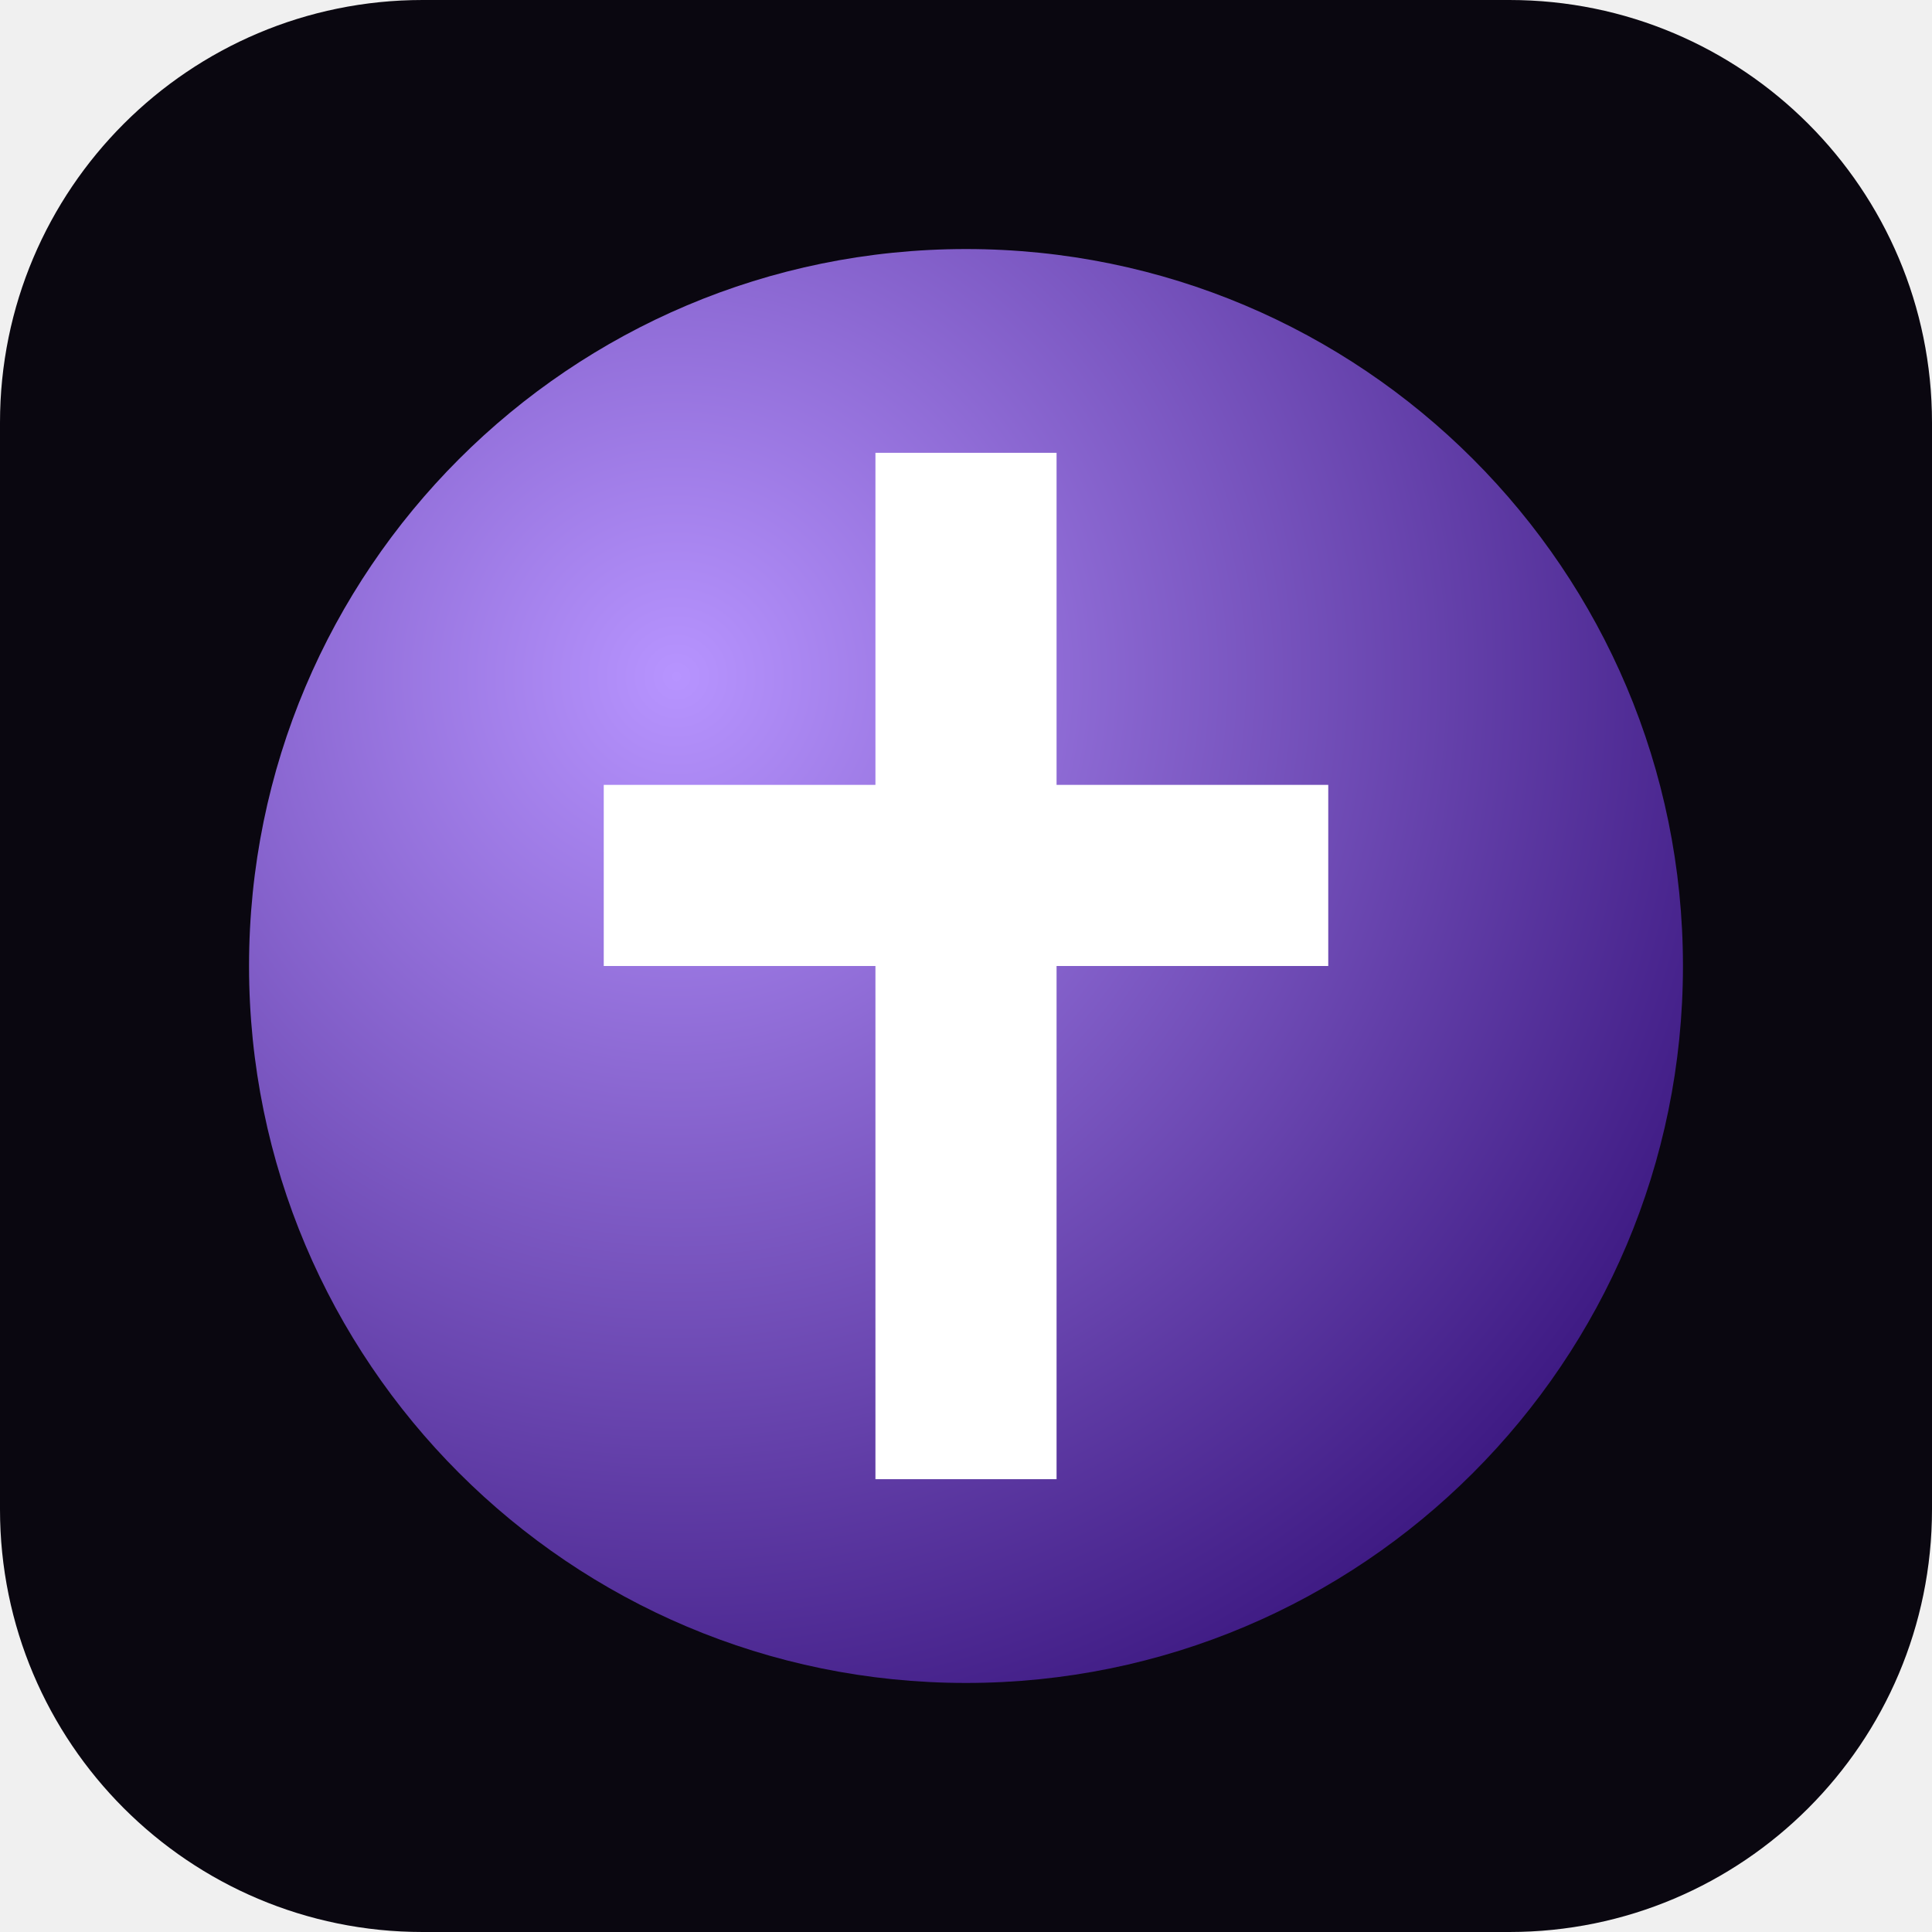
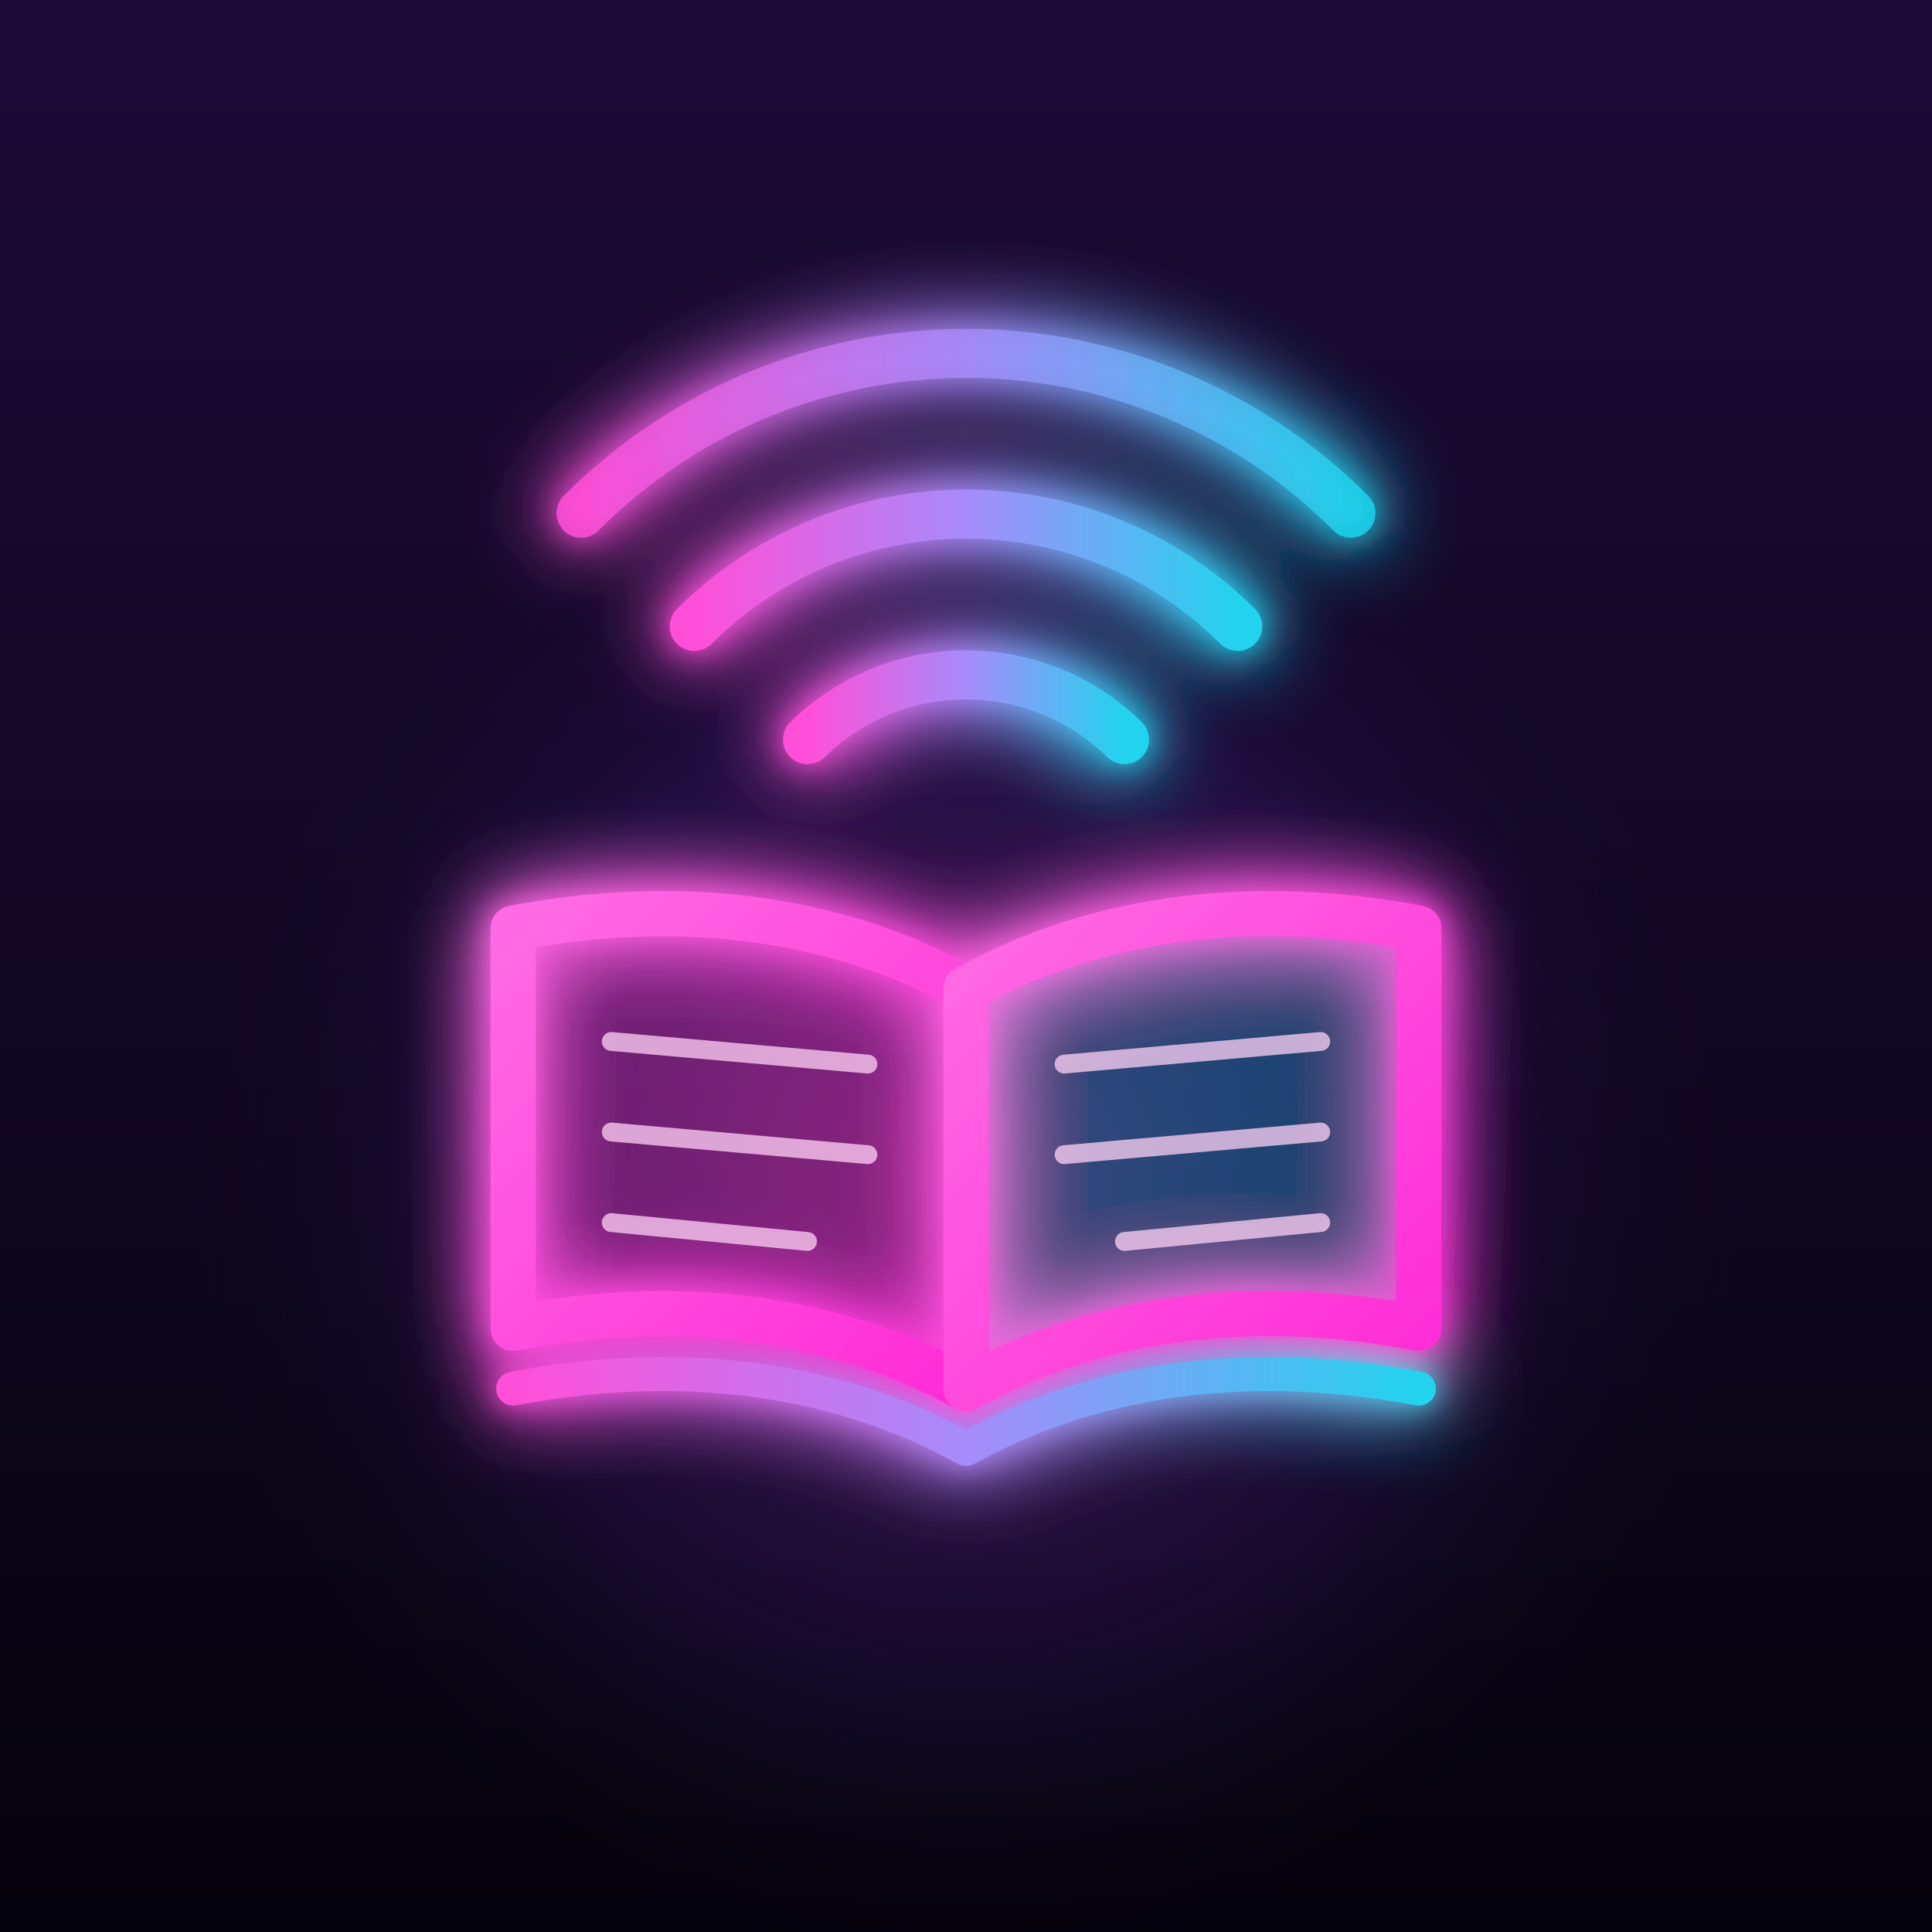
<svg xmlns="http://www.w3.org/2000/svg" viewBox="0 0 512 512">
  <defs>
-     <radialGradient id="g" cx="30%" cy="30%" r="80%">
-       <stop offset="0" stop-color="#b794ff" />
-       <stop offset="1" stop-color="#3b1780" />
+     <linearGradient id="bg" x1="0" y1="0" x2="0" y2="1">
+       <stop offset="0" stop-color="#1c0b38" />
+       <stop offset="1" stop-color="#05030c" />
+     </linearGradient>
+     <radialGradient id="halo" cx="50%" cy="56%" r="46%">
+       <stop offset="0" stop-color="#ff3fd2" stop-opacity=".30" />
+       <stop offset=".6" stop-color="#7c3aed" stop-opacity=".12" />
+       <stop offset="1" stop-color="#05030c" stop-opacity="0" />
    </radialGradient>
+     <linearGradient id="pink" x1="0" y1="0" x2="1" y2="1">
+       <stop offset="0" stop-color="#ff6be4" />
+       <stop offset="1" stop-color="#ff2bd6" />
+     </linearGradient>
+     <linearGradient id="cyan" x1="0" y1="0" x2="1" y2="0">
+       <stop offset="0" stop-color="#ff4fd8" />
+       <stop offset=".5" stop-color="#a78bfa" />
+       <stop offset="1" stop-color="#22d3ee" />
+     </linearGradient>
+     <filter id="glow" x="-40%" y="-40%" width="180%" height="180%">
+       <feGaussianBlur in="SourceGraphic" stdDeviation="11" result="wide" />
+       <feGaussianBlur in="SourceGraphic" stdDeviation="4" result="near" />
+       <feMerge>
+         <feMergeNode in="wide" />
+         <feMergeNode in="wide" />
+         <feMergeNode in="near" />
+         <feMergeNode in="SourceGraphic" />
+       </feMerge>
+     </filter>
  </defs>
-   <rect width="512" height="512" rx="112" fill="#0a0710" />
-   <circle cx="256" cy="256" r="190" fill="url(#g)" />
-   <path d="M232 120h48v88h72v48h-72v136h-48V256h-72v-48h72z" fill="#fff" />
+   <rect width="512" height="512" fill="url(#bg)" />
+   <circle cx="256" cy="286" r="230" fill="url(#halo)" />
+   <g fill="none" stroke="url(#cyan)" stroke-linecap="round" filter="url(#glow)">
+     <path d="M214 196 A60 60 0 0 1 298 196" stroke-width="13" />
+     <path d="M184 166 A102 102 0 0 1 328 166" stroke-width="13" />
+     <path d="M154 136 A144 144 0 0 1 358 136" stroke-width="13" stroke-opacity=".85" />
+   </g>
+   <g fill="none" stroke="url(#pink)" stroke-linejoin="round" stroke-linecap="round" filter="url(#glow)">
+     <path d="M256 262 C 220 242 178 238 136 246 L 136 352 C 178 344 220 348 256 368 Z" fill="#ff2bd6" fill-opacity=".10" stroke-width="12" />
+     <path d="M256 262 C 292 242 334 238 376 246 L 376 352 C 334 344 292 348 256 368 Z" fill="#22d3ee" fill-opacity=".08" stroke-width="12" />
+     <path d="M256 262 V368" stroke-width="8" />
+     <path d="M136 368 C 178 360 220 364 256 384 C 292 364 334 360 376 368" stroke="url(#cyan)" stroke-width="9" />
+   </g>
+   <g stroke="#ffd1f5" stroke-opacity=".75" stroke-width="5" stroke-linecap="round">
+     <path d="M162 276 L230 282 M162 300 L230 306 M162 324 L214 329" />
+     <path d="M282 282 L350 276 M282 306 L350 300 M298 329 L350 324" />
+   </g>
</svg>
